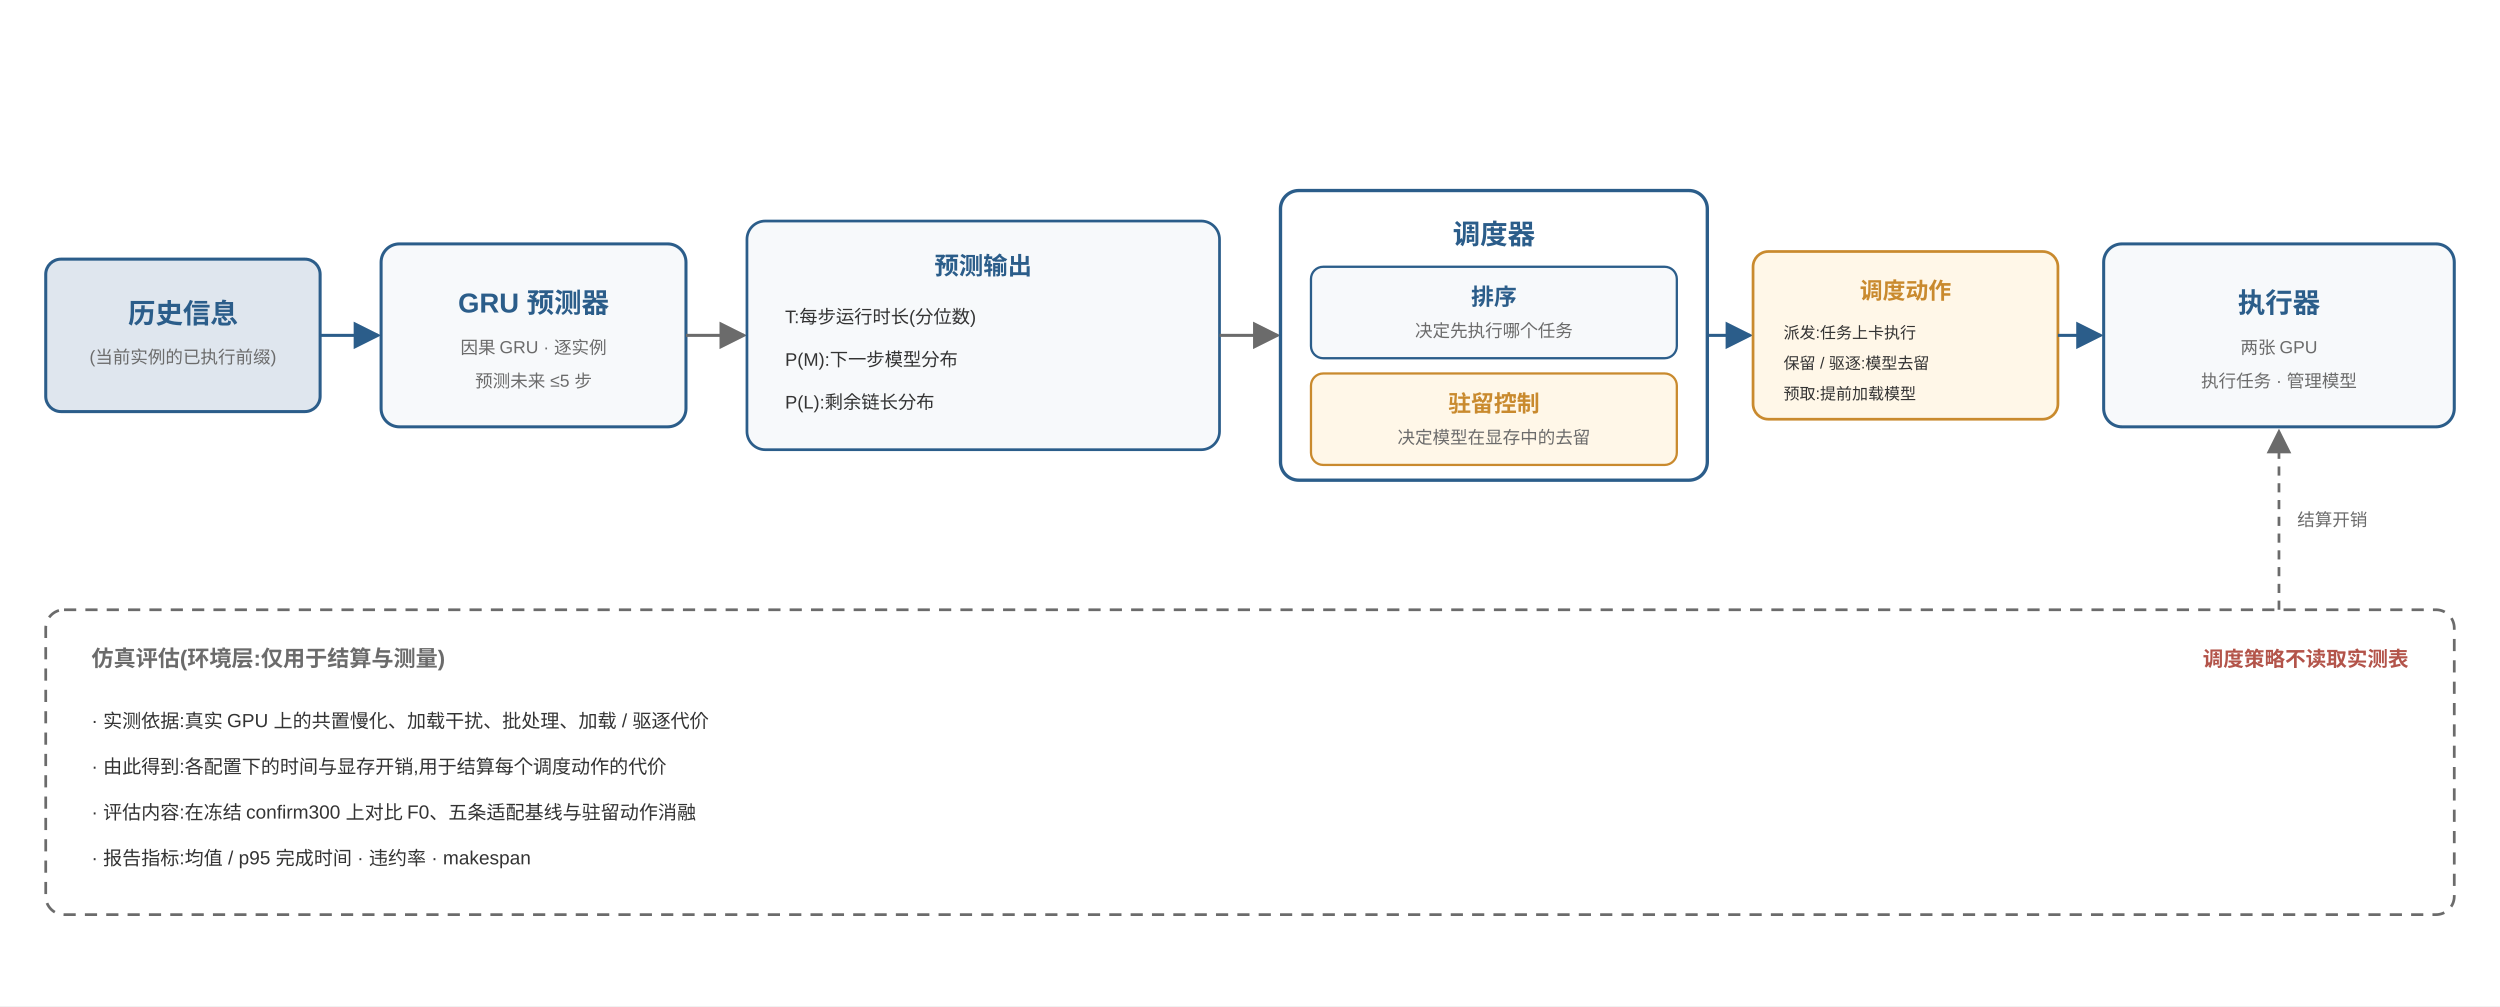
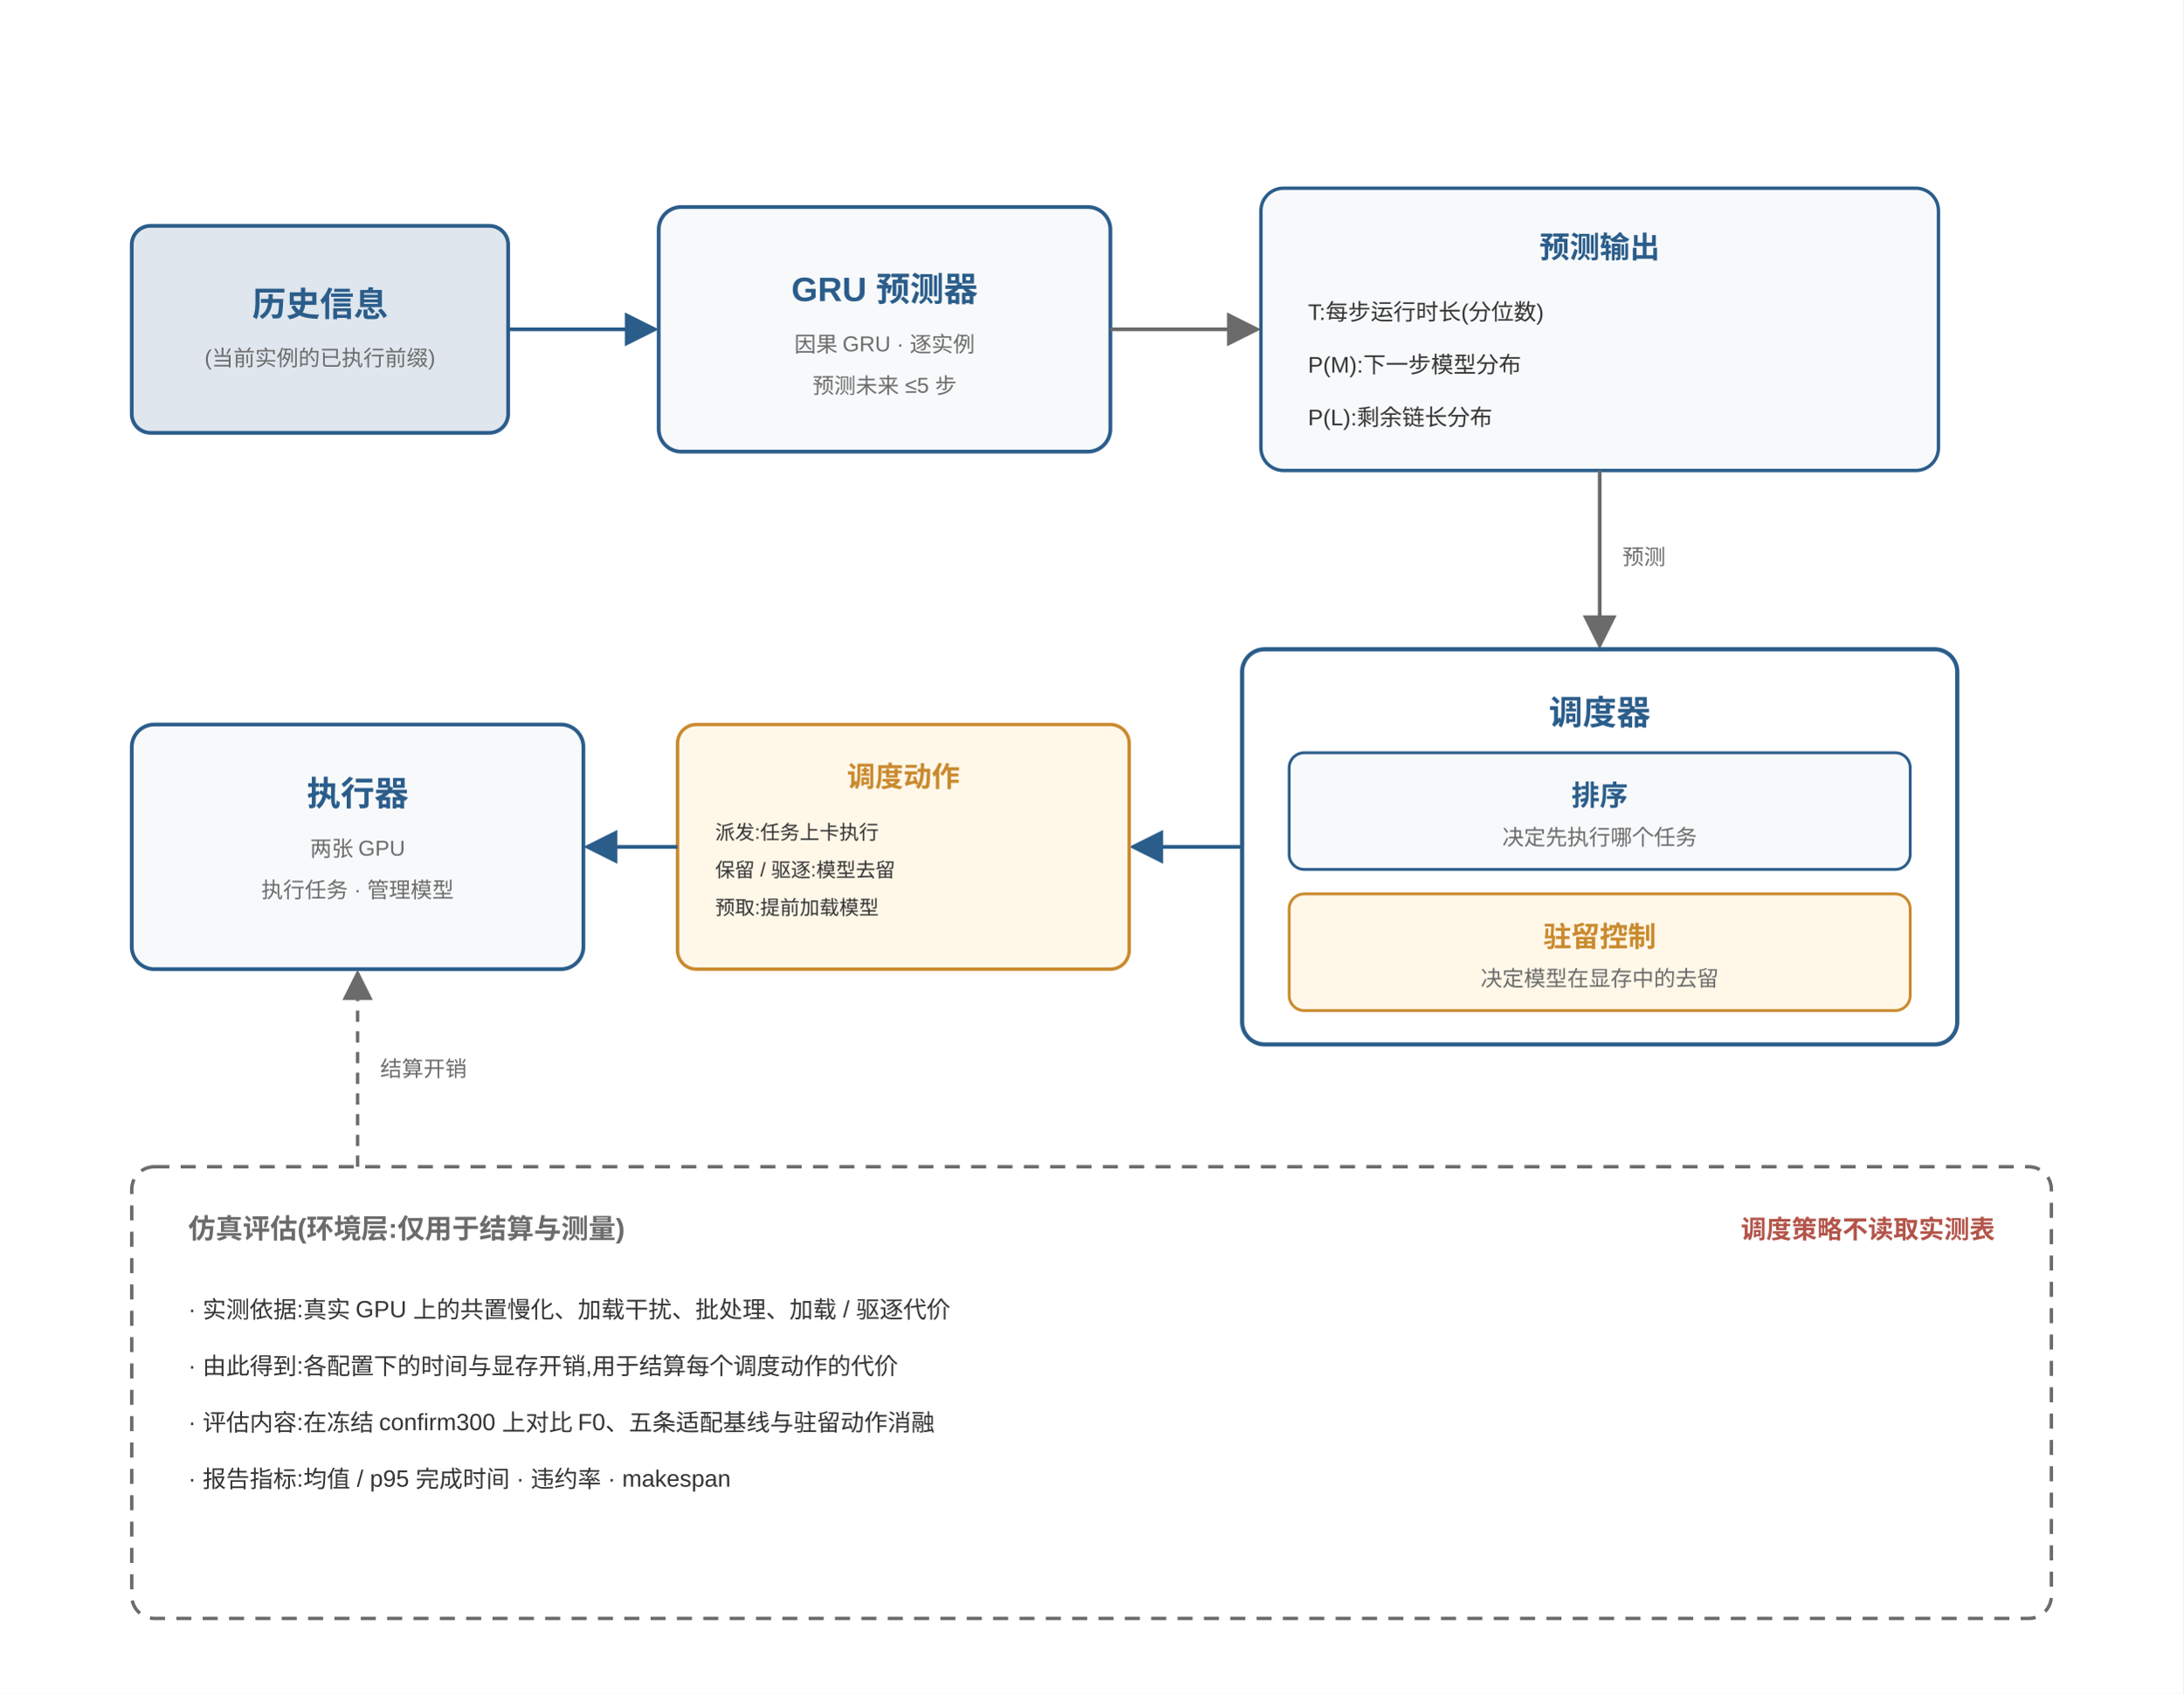
- <svg xmlns="http://www.w3.org/2000/svg" width="1640" height="660" viewBox="0 0 1640 660">
+ <svg xmlns="http://www.w3.org/2000/svg" width="1160" height="900" viewBox="0 0 1160 900">
  <defs>
    <marker id="ab" markerWidth="9" markerHeight="9" refX="8" refY="4.5" orient="auto" markerUnits="strokeWidth">
      <path d="M0,0 L9,4.5 L0,9 z" fill="#2b5d8a" />
    </marker>
    <marker id="ag" markerWidth="9" markerHeight="9" refX="8" refY="4.5" orient="auto" markerUnits="strokeWidth">
      <path d="M0,0 L9,4.5 L0,9 z" fill="#6b6b6b" />
    </marker>
  </defs>
-   <rect x="0" y="0" width="1640" height="660" fill="white" />
-   <rect x="30" y="170" width="180" height="100" rx="10" fill="#dfe6ee" stroke="#2b5d8a" stroke-width="2" />
-   <text x="120" y="212" font-family="STHeiti, PingFang SC, Arial, sans-serif" font-size="18" font-weight="700" fill="#2b5d8a" text-anchor="middle">历史信息</text>
-   <text x="120" y="238" font-family="STHeiti, PingFang SC, Arial, sans-serif" font-size="11.5" fill="#6b6b6b" text-anchor="middle">(当前实例的已执行前缀)</text>
-   <line x1="210" y1="220" x2="248" y2="220" stroke="#2b5d8a" stroke-width="2" marker-end="url(#ab)" />
-   <rect x="250" y="160" width="200" height="120" rx="12" fill="#f7f9fb" stroke="#2b5d8a" stroke-width="2" />
-   <text x="350" y="205" font-family="STHeiti, PingFang SC, Arial, sans-serif" font-size="18" font-weight="700" fill="#2b5d8a" text-anchor="middle">GRU 预测器</text>
-   <text x="350" y="232" font-family="STHeiti, PingFang SC, Arial, sans-serif" font-size="11.5" fill="#6b6b6b" text-anchor="middle">因果 GRU · 逐实例</text>
-   <text x="350" y="254" font-family="STHeiti, PingFang SC, Arial, sans-serif" font-size="11.5" fill="#6b6b6b" text-anchor="middle">预测未来 ≤5 步</text>
-   <line x1="450" y1="220" x2="488" y2="220" stroke="#6b6b6b" stroke-width="2" marker-end="url(#ag)" />
-   <rect x="490" y="145" width="310" height="150" rx="12" fill="#f7f9fb" stroke="#2b5d8a" stroke-width="1.8" />
-   <text x="645" y="180" font-family="STHeiti, PingFang SC, Arial, sans-serif" font-size="16" font-weight="700" fill="#2b5d8a" text-anchor="middle">预测输出</text>
-   <text x="515" y="212" font-family="STHeiti, PingFang SC, Arial, sans-serif" font-size="12" fill="#333333">T:每步运行时长(分位数)</text>
-   <text x="515" y="240" font-family="STHeiti, PingFang SC, Arial, sans-serif" font-size="12" fill="#333333">P(M):下一步模型分布</text>
-   <text x="515" y="268" font-family="STHeiti, PingFang SC, Arial, sans-serif" font-size="12" fill="#333333">P(L):剩余链长分布</text>
-   <line x1="800" y1="220" x2="838" y2="220" stroke="#6b6b6b" stroke-width="2" marker-end="url(#ag)" />
-   <rect x="840" y="125" width="280" height="190" rx="12" fill="white" stroke="#2b5d8a" stroke-width="2.2" />
-   <text x="980" y="160" font-family="STHeiti, PingFang SC, Arial, sans-serif" font-size="18" font-weight="700" fill="#2b5d8a" text-anchor="middle">调度器</text>
-   <rect x="860" y="175" width="240" height="60" rx="8" fill="#f7f9fb" stroke="#2b5d8a" stroke-width="1.5" />
-   <text x="980" y="200" font-family="STHeiti, PingFang SC, Arial, sans-serif" font-size="15" font-weight="700" fill="#2b5d8a" text-anchor="middle">排序</text>
-   <text x="980" y="221" font-family="STHeiti, PingFang SC, Arial, sans-serif" font-size="11.5" fill="#6b6b6b" text-anchor="middle">决定先执行哪个任务</text>
-   <rect x="860" y="245" width="240" height="60" rx="8" fill="#fff7e8" stroke="#c98a2e" stroke-width="1.5" />
-   <text x="980" y="270" font-family="STHeiti, PingFang SC, Arial, sans-serif" font-size="15" font-weight="700" fill="#c98a2e" text-anchor="middle">驻留控制</text>
-   <text x="980" y="291" font-family="STHeiti, PingFang SC, Arial, sans-serif" font-size="11.5" fill="#6b6b6b" text-anchor="middle">决定模型在显存中的去留</text>
-   <line x1="1120" y1="220" x2="1148" y2="220" stroke="#2b5d8a" stroke-width="2" marker-end="url(#ab)" />
-   <rect x="1150" y="165" width="200" height="110" rx="10" fill="#fff7e8" stroke="#c98a2e" stroke-width="1.8" />
-   <text x="1250" y="196" font-family="STHeiti, PingFang SC, Arial, sans-serif" font-size="15" font-weight="700" fill="#c98a2e" text-anchor="middle">调度动作</text>
-   <text x="1170" y="222" font-family="STHeiti, PingFang SC, Arial, sans-serif" font-size="10.5" fill="#333333">派发:任务上卡执行</text>
-   <text x="1170" y="242" font-family="STHeiti, PingFang SC, Arial, sans-serif" font-size="10.5" fill="#333333">保留 / 驱逐:模型去留</text>
-   <text x="1170" y="262" font-family="STHeiti, PingFang SC, Arial, sans-serif" font-size="10.5" fill="#333333">预取:提前加载模型</text>
-   <line x1="1350" y1="220" x2="1378" y2="220" stroke="#2b5d8a" stroke-width="2" marker-end="url(#ab)" />
-   <rect x="1380" y="160" width="230" height="120" rx="12" fill="#f7f9fb" stroke="#2b5d8a" stroke-width="2" />
-   <text x="1495" y="205" font-family="STHeiti, PingFang SC, Arial, sans-serif" font-size="18" font-weight="700" fill="#2b5d8a" text-anchor="middle">执行器</text>
-   <text x="1495" y="232" font-family="STHeiti, PingFang SC, Arial, sans-serif" font-size="11.5" fill="#6b6b6b" text-anchor="middle">两张 GPU</text>
-   <text x="1495" y="254" font-family="STHeiti, PingFang SC, Arial, sans-serif" font-size="11.5" fill="#6b6b6b" text-anchor="middle">执行任务 · 管理模型</text>
-   <rect x="30" y="400" width="1580" height="200" rx="12" fill="none" stroke="#6b6b6b" stroke-width="1.8" stroke-dasharray="8 6" />
-   <text x="60" y="437" font-family="STHeiti, PingFang SC, Arial, sans-serif" font-size="14.5" font-weight="700" fill="#6b6b6b">仿真评估(环境层:仅用于结算与测量)</text>
-   <text x="1580" y="437" font-family="STHeiti, PingFang SC, Arial, sans-serif" font-size="13.5" font-weight="700" fill="#b3544a" text-anchor="end">调度策略不读取实测表</text>
-   <text x="60" y="477" font-family="STHeiti, PingFang SC, Arial, sans-serif" font-size="12.5" fill="#333333">· 实测依据:真实 GPU 上的共置慢化、加载干扰、批处理、加载 / 驱逐代价</text>
-   <text x="60" y="507" font-family="STHeiti, PingFang SC, Arial, sans-serif" font-size="12.5" fill="#333333">· 由此得到:各配置下的时间与显存开销,用于结算每个调度动作的代价</text>
-   <text x="60" y="537" font-family="STHeiti, PingFang SC, Arial, sans-serif" font-size="12.5" fill="#333333">· 评估内容:在冻结 confirm300 上对比 F0、五条适配基线与驻留动作消融</text>
-   <text x="60" y="567" font-family="STHeiti, PingFang SC, Arial, sans-serif" font-size="12.5" fill="#333333">· 报告指标:均值 / p95 完成时间 · 违约率 · makespan</text>
-   <line x1="1495" y1="400" x2="1495" y2="283" stroke="#6b6b6b" stroke-width="1.8" stroke-dasharray="6 5" marker-end="url(#ag)" />
-   <text x="1507" y="345" font-family="STHeiti, PingFang SC, Arial, sans-serif" font-size="11.5" fill="#6b6b6b" text-anchor="start">结算开销</text>
+   <rect x="0" y="0" width="1160" height="900" fill="white" />
+   <rect x="70" y="120" width="200" height="110" rx="10" fill="#dfe6ee" stroke="#2b5d8a" stroke-width="2" />
+   <text x="170" y="168" font-family="STHeiti, PingFang SC, Arial, sans-serif" font-size="18" font-weight="700" fill="#2b5d8a" text-anchor="middle">历史信息</text>
+   <text x="170" y="194" font-family="STHeiti, PingFang SC, Arial, sans-serif" font-size="11.5" fill="#6b6b6b" text-anchor="middle">(当前实例的已执行前缀)</text>
+   <line x1="270" y1="175" x2="348" y2="175" stroke="#2b5d8a" stroke-width="2" marker-end="url(#ab)" />
+   <rect x="350" y="110" width="240" height="130" rx="12" fill="#f7f9fb" stroke="#2b5d8a" stroke-width="2" />
+   <text x="470" y="160" font-family="STHeiti, PingFang SC, Arial, sans-serif" font-size="18" font-weight="700" fill="#2b5d8a" text-anchor="middle">GRU 预测器</text>
+   <text x="470" y="187" font-family="STHeiti, PingFang SC, Arial, sans-serif" font-size="11.5" fill="#6b6b6b" text-anchor="middle">因果 GRU · 逐实例</text>
+   <text x="470" y="209" font-family="STHeiti, PingFang SC, Arial, sans-serif" font-size="11.5" fill="#6b6b6b" text-anchor="middle">预测未来 ≤5 步</text>
+   <line x1="590" y1="175" x2="668" y2="175" stroke="#6b6b6b" stroke-width="2" marker-end="url(#ag)" />
+   <rect x="670" y="100" width="360" height="150" rx="12" fill="#f7f9fb" stroke="#2b5d8a" stroke-width="1.8" />
+   <text x="850" y="137" font-family="STHeiti, PingFang SC, Arial, sans-serif" font-size="16" font-weight="700" fill="#2b5d8a" text-anchor="middle">预测输出</text>
+   <text x="695" y="170" font-family="STHeiti, PingFang SC, Arial, sans-serif" font-size="12" fill="#333333">T:每步运行时长(分位数)</text>
+   <text x="695" y="198" font-family="STHeiti, PingFang SC, Arial, sans-serif" font-size="12" fill="#333333">P(M):下一步模型分布</text>
+   <text x="695" y="226" font-family="STHeiti, PingFang SC, Arial, sans-serif" font-size="12" fill="#333333">P(L):剩余链长分布</text>
+   <line x1="850" y1="250" x2="850" y2="343" stroke="#6b6b6b" stroke-width="2" marker-end="url(#ag)" />
+   <text x="862" y="300" font-family="STHeiti, PingFang SC, Arial, sans-serif" font-size="11.5" fill="#6b6b6b" text-anchor="start">预测</text>
+   <rect x="660" y="345" width="380" height="210" rx="12" fill="white" stroke="#2b5d8a" stroke-width="2.2" />
+   <text x="850" y="385" font-family="STHeiti, PingFang SC, Arial, sans-serif" font-size="18" font-weight="700" fill="#2b5d8a" text-anchor="middle">调度器</text>
+   <rect x="685" y="400" width="330" height="62" rx="8" fill="#f7f9fb" stroke="#2b5d8a" stroke-width="1.5" />
+   <text x="850" y="428" font-family="STHeiti, PingFang SC, Arial, sans-serif" font-size="15" font-weight="700" fill="#2b5d8a" text-anchor="middle">排序</text>
+   <text x="850" y="449" font-family="STHeiti, PingFang SC, Arial, sans-serif" font-size="11.5" fill="#6b6b6b" text-anchor="middle">决定先执行哪个任务</text>
+   <rect x="685" y="475" width="330" height="62" rx="8" fill="#fff7e8" stroke="#c98a2e" stroke-width="1.5" />
+   <text x="850" y="503" font-family="STHeiti, PingFang SC, Arial, sans-serif" font-size="15" font-weight="700" fill="#c98a2e" text-anchor="middle">驻留控制</text>
+   <text x="850" y="524" font-family="STHeiti, PingFang SC, Arial, sans-serif" font-size="11.5" fill="#6b6b6b" text-anchor="middle">决定模型在显存中的去留</text>
+   <line x1="660" y1="450" x2="602" y2="450" stroke="#2b5d8a" stroke-width="2" marker-end="url(#ab)" />
+   <rect x="360" y="385" width="240" height="130" rx="10" fill="#fff7e8" stroke="#c98a2e" stroke-width="1.8" />
+   <text x="480" y="418" font-family="STHeiti, PingFang SC, Arial, sans-serif" font-size="15" font-weight="700" fill="#c98a2e" text-anchor="middle">调度动作</text>
+   <text x="380" y="446" font-family="STHeiti, PingFang SC, Arial, sans-serif" font-size="10.5" fill="#333333">派发:任务上卡执行</text>
+   <text x="380" y="466" font-family="STHeiti, PingFang SC, Arial, sans-serif" font-size="10.5" fill="#333333">保留 / 驱逐:模型去留</text>
+   <text x="380" y="486" font-family="STHeiti, PingFang SC, Arial, sans-serif" font-size="10.5" fill="#333333">预取:提前加载模型</text>
+   <line x1="360" y1="450" x2="312" y2="450" stroke="#2b5d8a" stroke-width="2" marker-end="url(#ab)" />
+   <rect x="70" y="385" width="240" height="130" rx="12" fill="#f7f9fb" stroke="#2b5d8a" stroke-width="2" />
+   <text x="190" y="428" font-family="STHeiti, PingFang SC, Arial, sans-serif" font-size="18" font-weight="700" fill="#2b5d8a" text-anchor="middle">执行器</text>
+   <text x="190" y="455" font-family="STHeiti, PingFang SC, Arial, sans-serif" font-size="11.5" fill="#6b6b6b" text-anchor="middle">两张 GPU</text>
+   <text x="190" y="477" font-family="STHeiti, PingFang SC, Arial, sans-serif" font-size="11.5" fill="#6b6b6b" text-anchor="middle">执行任务 · 管理模型</text>
+   <rect x="70" y="620" width="1020" height="240" rx="12" fill="none" stroke="#6b6b6b" stroke-width="1.8" stroke-dasharray="8 6" />
+   <text x="100" y="658" font-family="STHeiti, PingFang SC, Arial, sans-serif" font-size="14.5" font-weight="700" fill="#6b6b6b">仿真评估(环境层:仅用于结算与测量)</text>
+   <text x="1060" y="658" font-family="STHeiti, PingFang SC, Arial, sans-serif" font-size="13.5" font-weight="700" fill="#b3544a" text-anchor="end">调度策略不读取实测表</text>
+   <text x="100" y="700" font-family="STHeiti, PingFang SC, Arial, sans-serif" font-size="12.5" fill="#333333">· 实测依据:真实 GPU 上的共置慢化、加载干扰、批处理、加载 / 驱逐代价</text>
+   <text x="100" y="730" font-family="STHeiti, PingFang SC, Arial, sans-serif" font-size="12.5" fill="#333333">· 由此得到:各配置下的时间与显存开销,用于结算每个调度动作的代价</text>
+   <text x="100" y="760" font-family="STHeiti, PingFang SC, Arial, sans-serif" font-size="12.5" fill="#333333">· 评估内容:在冻结 confirm300 上对比 F0、五条适配基线与驻留动作消融</text>
+   <text x="100" y="790" font-family="STHeiti, PingFang SC, Arial, sans-serif" font-size="12.5" fill="#333333">· 报告指标:均值 / p95 完成时间 · 违约率 · makespan</text>
+   <line x1="190" y1="620" x2="190" y2="517" stroke="#6b6b6b" stroke-width="1.8" stroke-dasharray="6 5" marker-end="url(#ag)" />
+   <text x="202" y="572" font-family="STHeiti, PingFang SC, Arial, sans-serif" font-size="11.5" fill="#6b6b6b" text-anchor="start">结算开销</text>
</svg>
